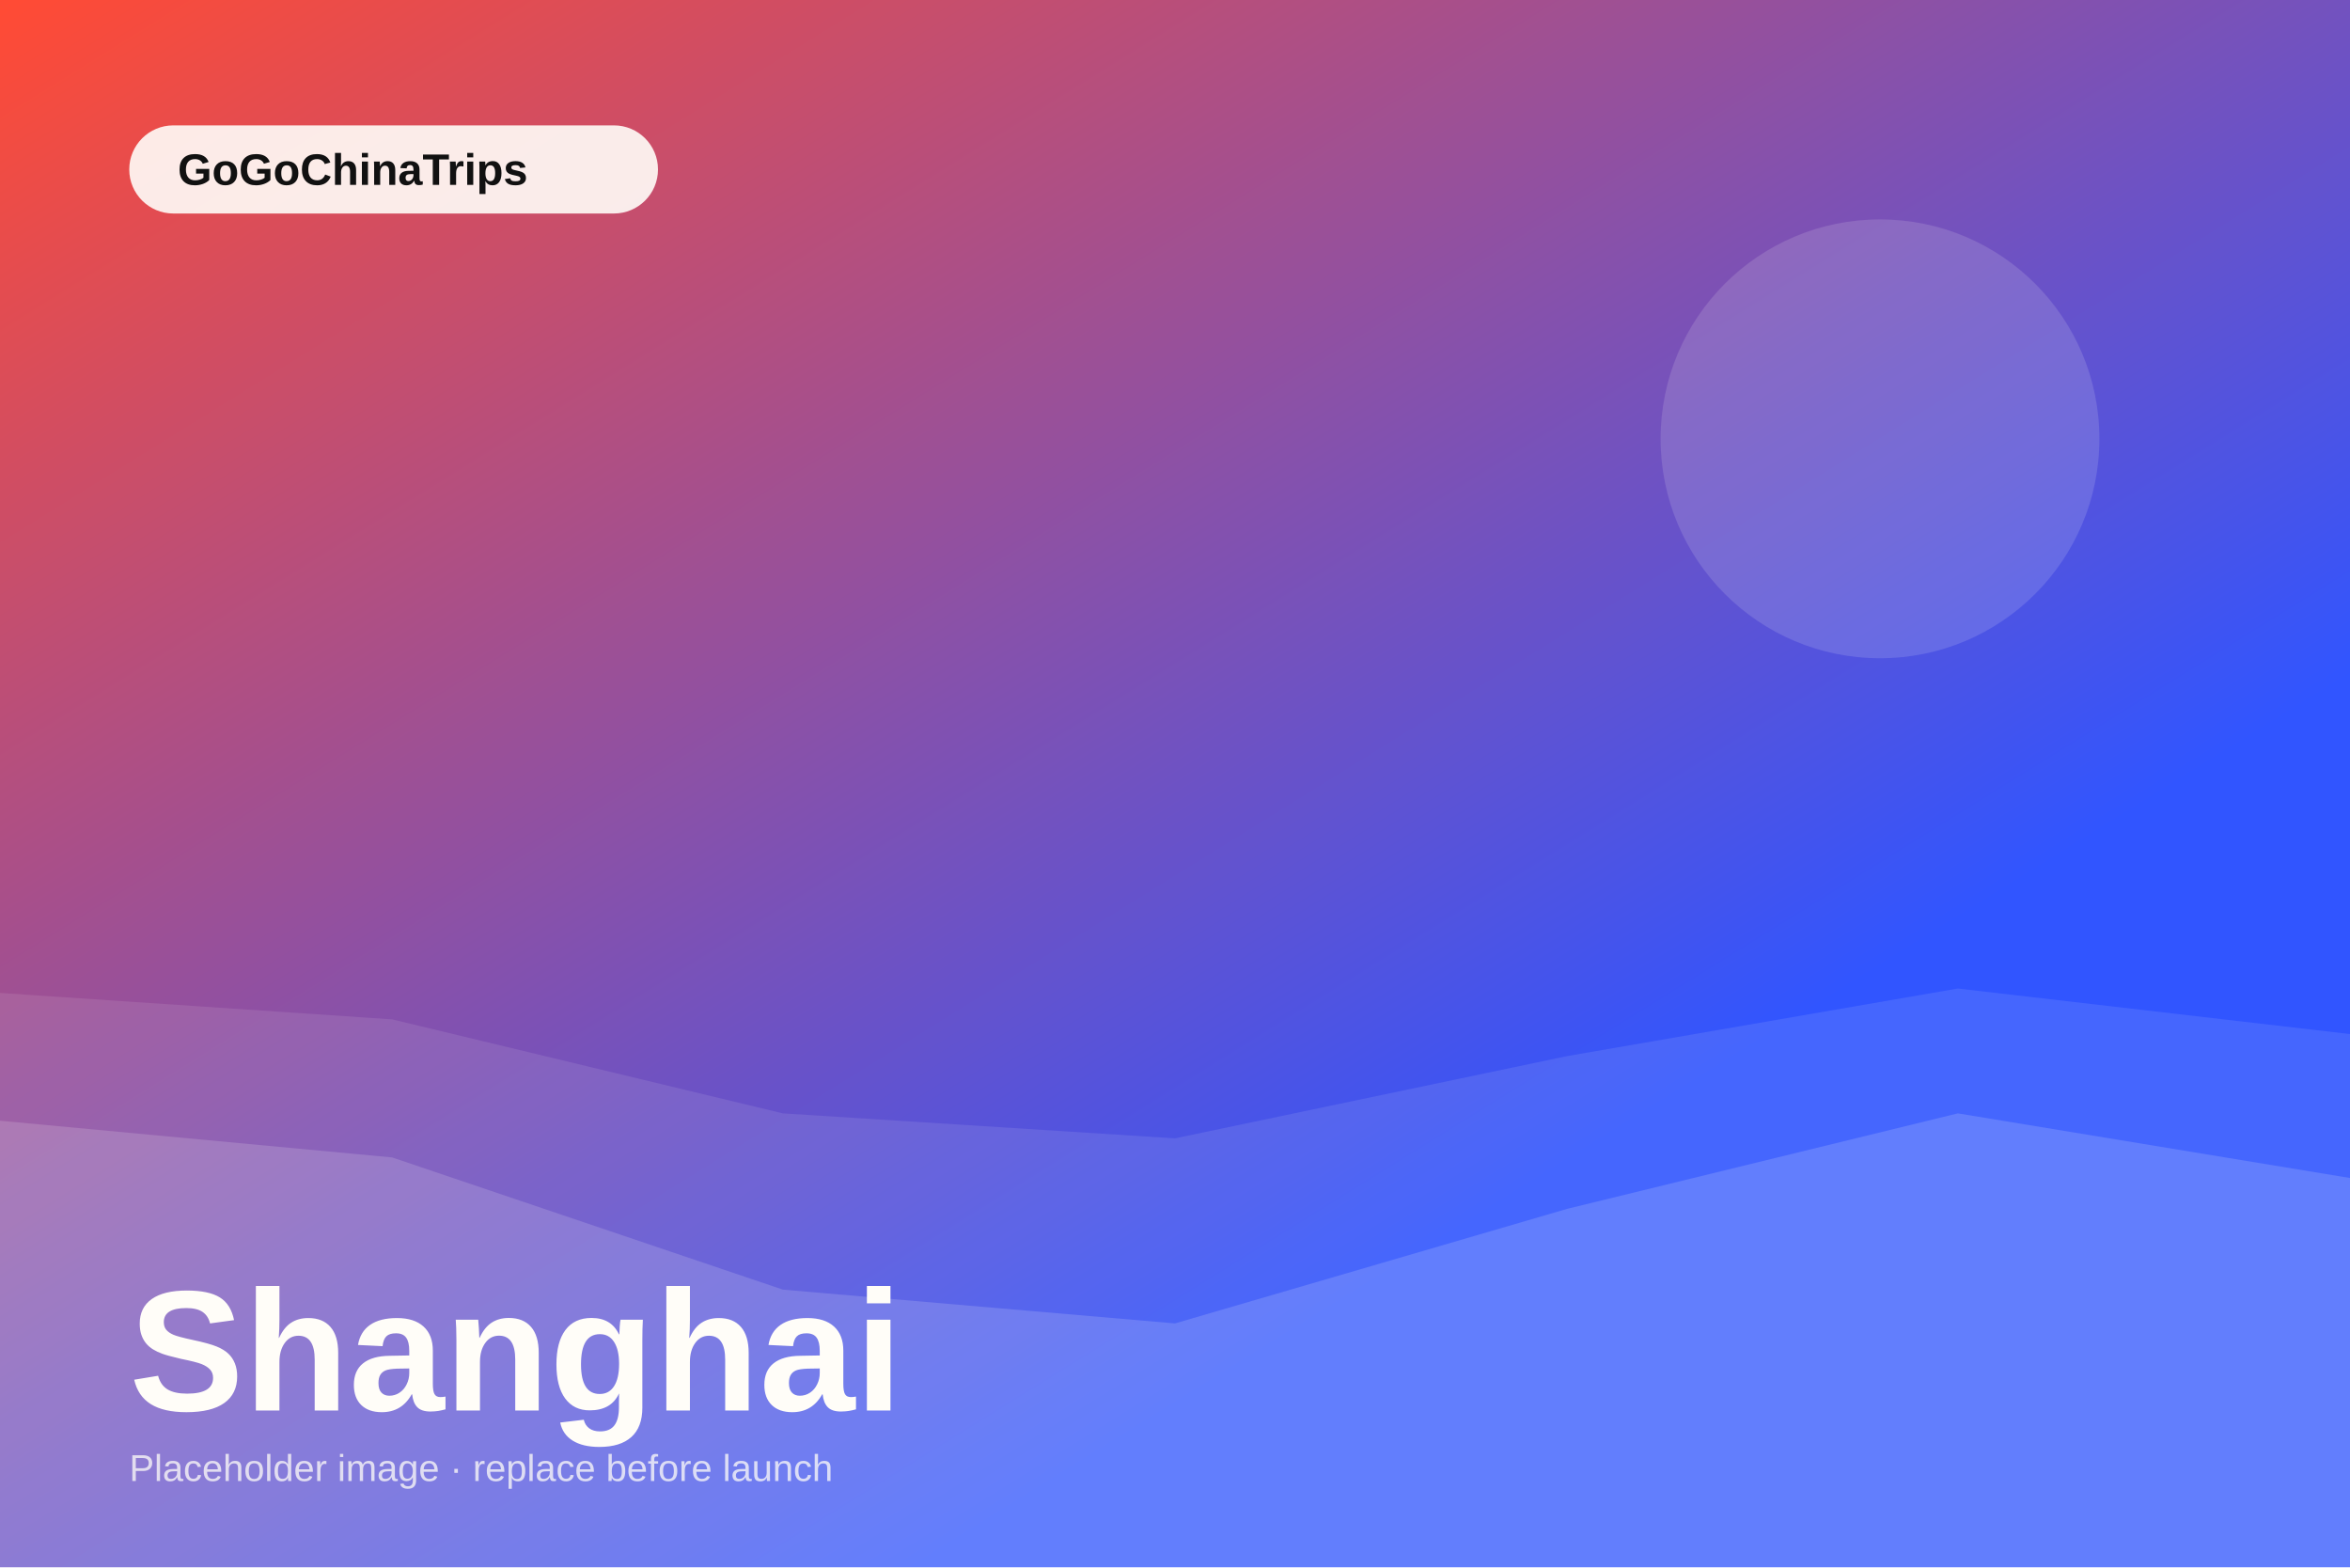
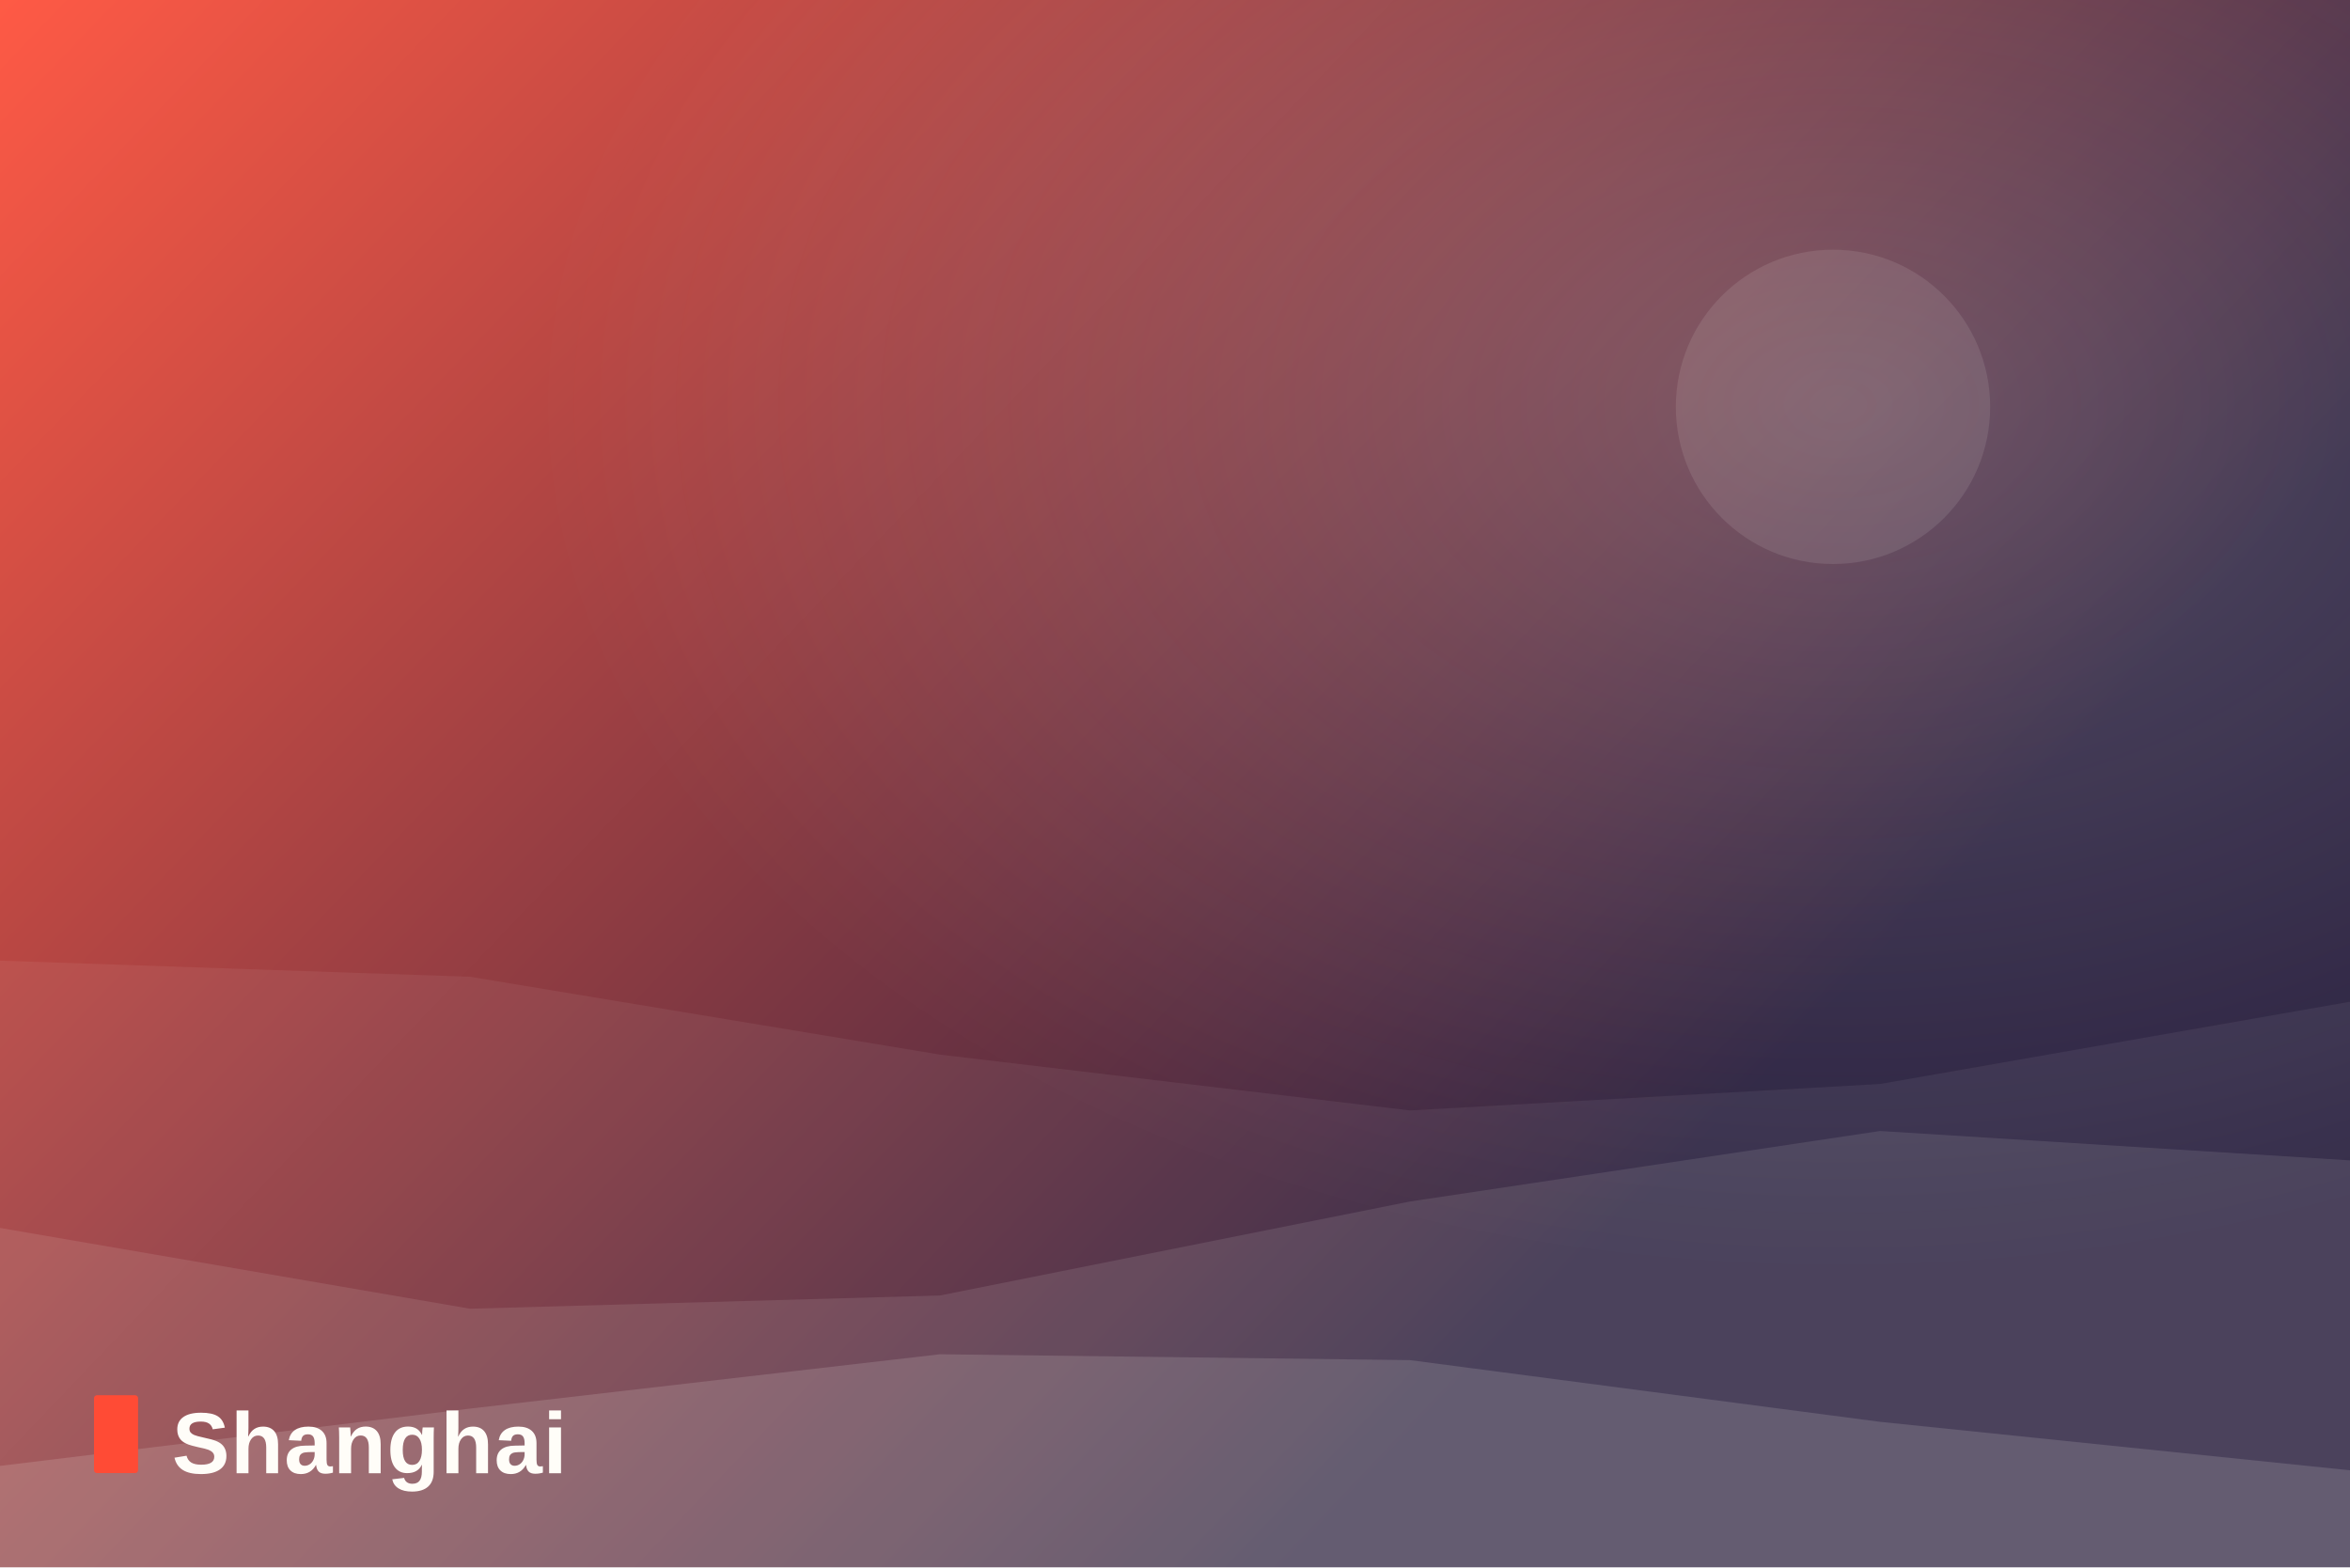
- <svg xmlns="http://www.w3.org/2000/svg" width="1600" height="1067" viewBox="0 0 1600 1067" role="img">
+ <svg xmlns="http://www.w3.org/2000/svg" width="1600" height="1067" viewBox="0 0 1600 1067" role="img" preserveAspectRatio="xMidYMid slice">
  <defs>
-     <linearGradient id="g" gradientTransform="rotate(47)">
-       <stop offset="0" stop-color="#FF4B35" />
-       <stop offset="1" stop-color="#3155FF" />
+     <linearGradient id="g" gradientTransform="rotate(32)">
+       <stop offset="0" stop-color="#FF5A45" />
+       <stop offset="1" stop-color="#2A2140" />
    </linearGradient>
+     <radialGradient id="glow" cx="78%" cy="26%" r="55%">
+       <stop offset="0" stop-color="#FFFDF8" stop-opacity="0.20" />
+       <stop offset="1" stop-color="#FFFDF8" stop-opacity="0" />
+     </radialGradient>
  </defs>
  <rect width="1600" height="1067" fill="url(#g)" />
-   <circle cx="1280" cy="298.76" r="149.38" fill="#FFFDF8" opacity="0.14" />
-   <polygon points="0,1067 0,676 267,694 533,758 800,775 1067,719 1333,673 1600,704 1600,1067" fill="#FFFDF8" opacity="0.1" />
-   <polygon points="0,1067 0,763 267,788 533,878 800,901 1067,823 1333,758 1600,802 1600,1067" fill="#FFFDF8" opacity="0.16" />
-   <rect x="88" y="85.36" width="360" height="60" rx="30" fill="#FFFDF8" opacity="0.9" />
-   <text x="121" y="125.86" font-family="Space Grotesk, Arial, sans-serif" font-size="30" font-weight="700" fill="#111111">GoGoChinaTrips</text>
-   <text x="88" y="960.3" font-family="Space Grotesk, Arial, sans-serif" font-size="117" font-weight="700" fill="#FFFDF8">Shanghai</text>
-   <text x="88" y="1008.3" font-family="Arial, sans-serif" font-size="25.5" fill="#FFFDF8" opacity="0.75">Placeholder image · replace before launch</text>
+   <rect width="1600" height="1067" fill="url(#glow)" />
+   <circle cx="1248" cy="277" r="107" fill="#FFFDF8" opacity="0.10" />
+   <polygon points="0,1067 0,654 320,665 640,718 960,756 1280,738 1600,682 1600,1067" fill="#FFFDF8" opacity="0.06" />
+   <polygon points="0,1067 0,836 320,891 640,882 960,818 1280,770 1600,790 1600,1067" fill="#FFFDF8" opacity="0.1" />
+   <polygon points="0,1067 0,998 320,959 640,922 960,926 1280,968 1600,1001 1600,1067" fill="#FFFDF8" opacity="0.14" />
+   <rect x="64" y="949.9" width="30" height="53" rx="2" fill="#FF4B35" />
+   <text x="117.1" y="1003" font-family="'Space Grotesk', Arial, sans-serif" font-size="59" font-weight="700" fill="#FFFDF8" letter-spacing="0.5">Shanghai</text>
</svg>
